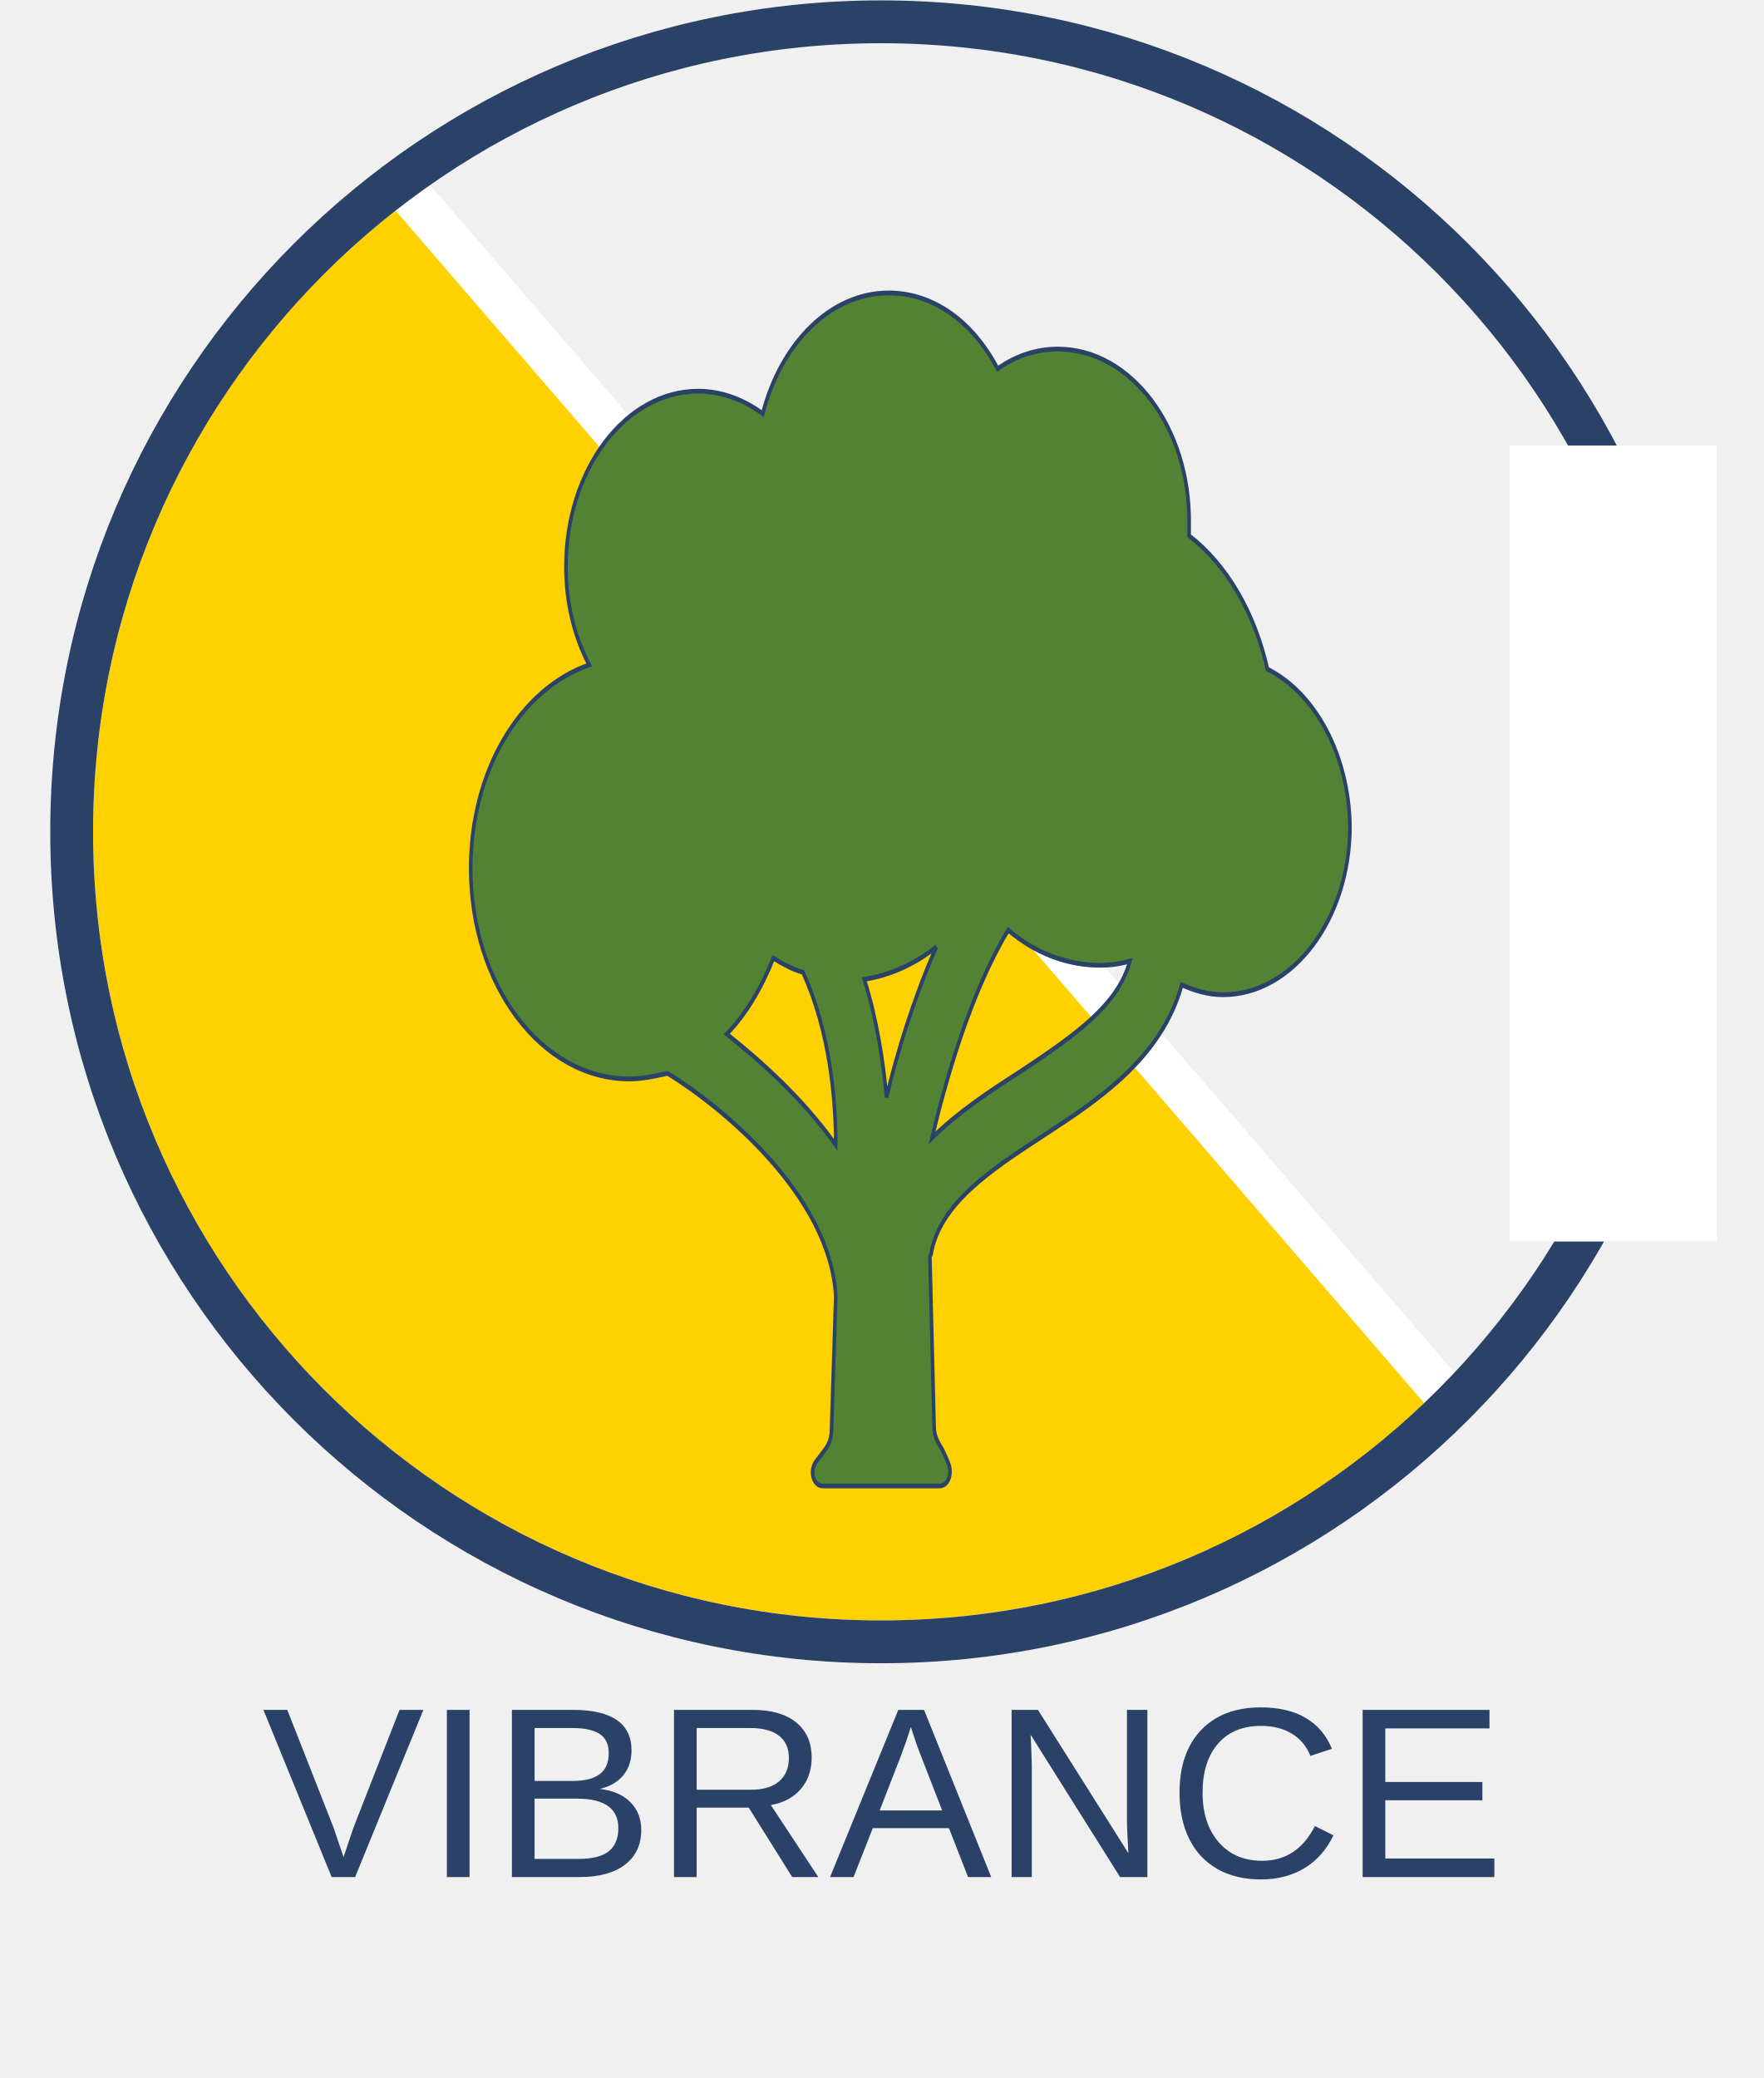
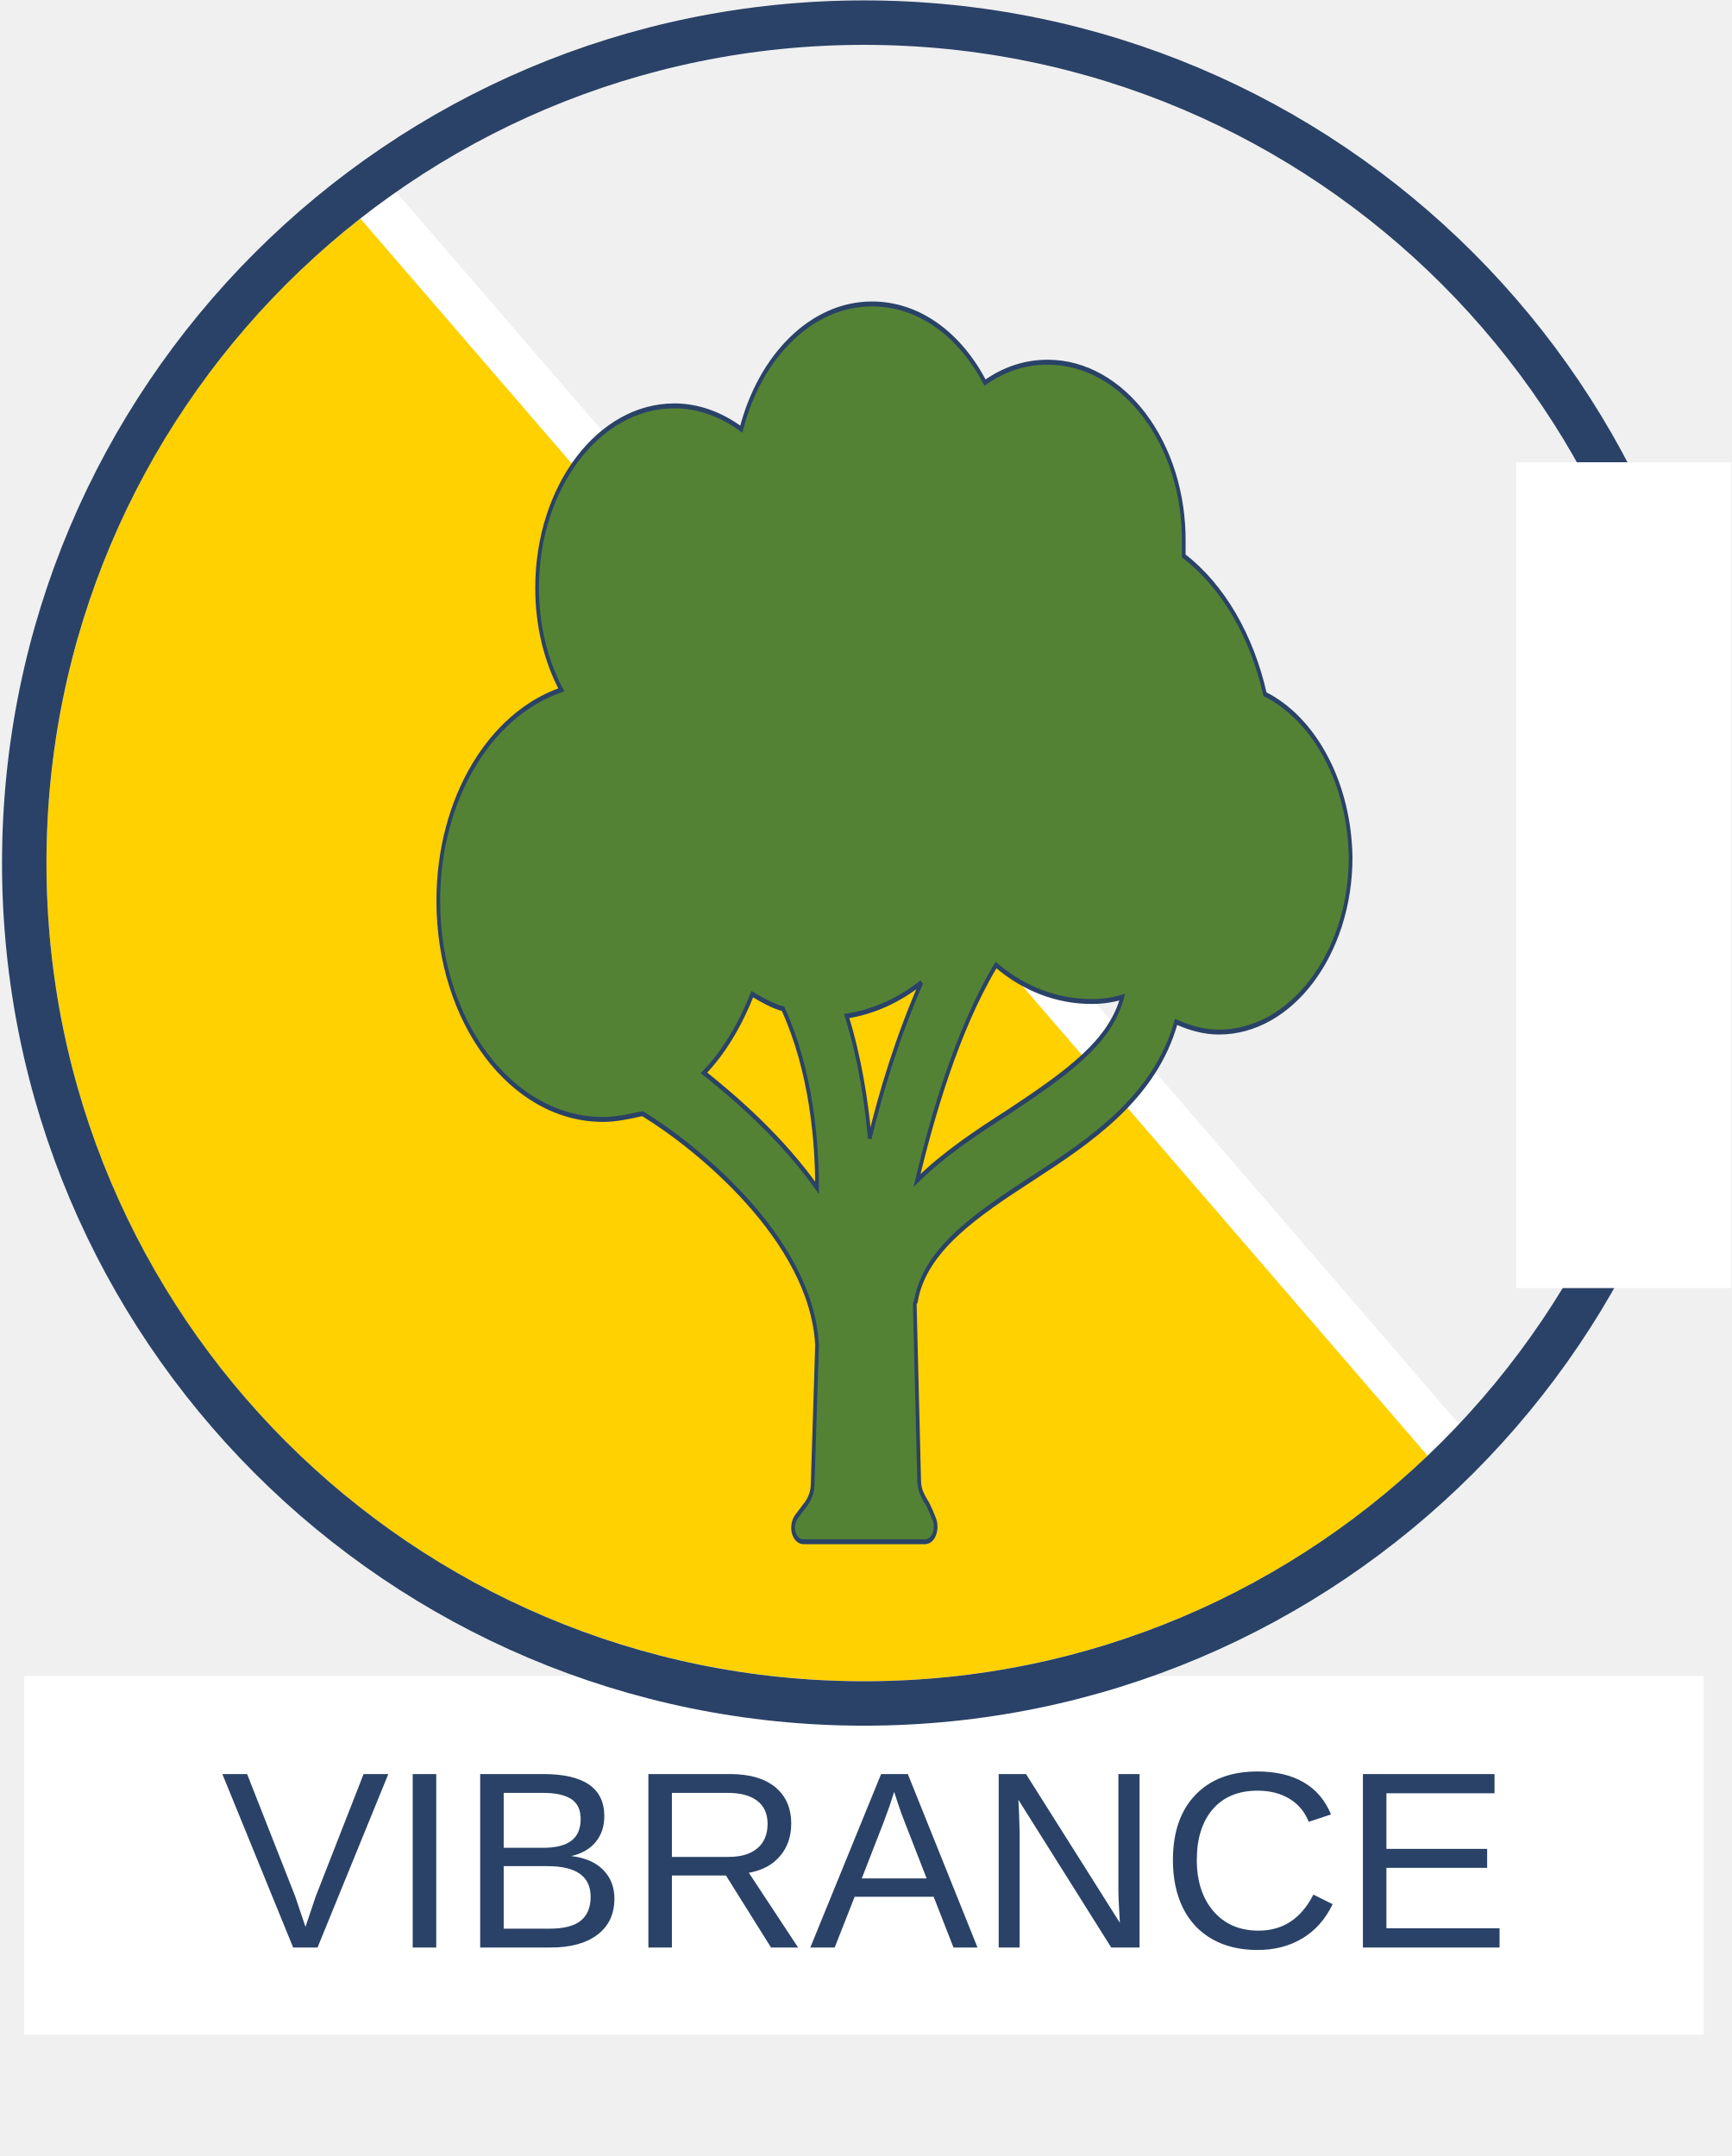
- <svg xmlns="http://www.w3.org/2000/svg" width="1132" height="1334" overflow="hidden">
+ <svg xmlns="http://www.w3.org/2000/svg" width="1071" height="1334" overflow="hidden">
  <defs>
    <clipPath id="clip0">
-       <rect x="1634" y="702" width="1132" height="1334" />
+       <rect x="1665" y="702" width="1071" height="1334" />
    </clipPath>
    <clipPath id="clip1">
      <rect x="1892" y="836" width="653" height="865" />
    </clipPath>
    <clipPath id="clip2">
      <rect x="1892" y="836" width="653" height="865" />
    </clipPath>
    <clipPath id="clip3">
      <rect x="1892" y="836" width="653" height="865" />
    </clipPath>
  </defs>
-   <g clip-path="url(#clip0)" transform="translate(-1634 -702)">
+   <g clip-path="url(#clip0)" transform="translate(-1665 -702)">
+     <rect x="1680" y="1739" width="1039" height="222" fill="#FFFFFF" />
+     <text fill="#2A4267" font-family="Arial,Arial_MSFontService,sans-serif" font-weight="400" font-size="156" transform="matrix(1 0 0 1 1801.87 1907)">VIBRANCE</text>
    <path d="M2567.02 1603.52C2364.24 1806.69 2035.31 1806.85 1832.33 1603.87 1629.36 1400.9 1629.2 1071.65 1831.98 868.481 1850.03 850.397 1869.39 833.67 1889.89 818.436Z" stroke="#FFFFFF" stroke-width="27.5" stroke-miterlimit="8" fill="#FFD100" fill-rule="evenodd" />
    <path d="M1680 1236C1680 948.812 1912.59 716 2199.5 716 2486.41 716 2719 948.812 2719 1236 2719 1523.19 2486.41 1756 2199.5 1756 1912.59 1756 1680 1523.19 1680 1236Z" stroke="#2A4267" stroke-width="27.5" stroke-miterlimit="8" fill="none" fill-rule="evenodd" />
    <rect x="2603" y="988" width="133" height="511" fill="#FFFFFF" />
    <g clip-path="url(#clip1)">
      <g clip-path="url(#clip2)">
        <g clip-path="url(#clip3)">
          <path d="M555.558 222.767C547.408 195.6 529.75 172.508 505.3 158.246 505.3 156.208 505.3 154.171 505.3 152.133 505.979 105.95 467.946 67.917 421.083 67.917 406.821 67.917 393.917 71.312 382.371 77.425 366.75 55.013 341.621 40.75 312.417 40.75 275.063 40.75 243.142 65.2 231.596 99.158 219.371 92.367 205.108 88.292 190.167 88.292 143.304 88.292 105.271 126.325 105.271 173.188 105.271 190.846 110.704 207.146 120.213 220.729 76.067 232.275 44.146 271.667 44.146 319.208 44.146 375.579 89.65 421.083 146.021 421.083 154.171 421.083 162.321 419.725 170.471 418.367 203.071 433.308 275.063 476.775 278.458 526.354L275.742 590.875C275.742 594.271 274.383 597.667 271.667 600.383L265.554 606.496C261.479 611.25 264.196 618.042 270.308 618.042L345.017 618.042C350.45 618.042 353.167 612.608 351.129 607.854 351.129 607.854 347.733 601.063 345.696 599.025 343.658 596.308 341.621 593.592 341.621 589.517L338.904 507.338C338.904 506.658 339.583 505.979 339.583 505.979 345.017 481.529 377.617 465.229 412.254 448.25 446.892 431.271 487.642 410.896 500.546 375.579 508.696 378.296 517.525 380.333 527.033 380.333 571.858 380.333 608.533 343.658 608.533 298.833 607.854 264.196 586.121 234.313 555.558 222.767ZM311.058 429.913C309.021 412.933 304.946 392.558 296.796 372.863 313.775 370.825 329.396 365.392 342.979 357.242 328.717 381.692 317.85 408.179 311.058 429.913ZM208.504 399.35C220.729 389.842 230.917 376.938 238.388 362.675 244.5 365.392 250.613 368.108 257.404 369.467 275.063 398.671 278.458 431.95 278.458 453.004 256.725 429.913 228.879 411.575 208.504 399.35ZM396.633 417.688C376.938 427.196 356.563 437.383 340.263 449.608 349.092 421.763 364.713 379.654 389.163 349.092 406.142 359.958 426.517 366.071 448.25 366.071 455.042 366.071 461.154 365.392 467.267 364.033 459.796 385.088 433.308 399.35 396.633 417.688Z" stroke="#2A4267" stroke-width="2.3" fill="#548235" transform="matrix(1 0 0 1.32669 1892 836)" />
        </g>
      </g>
    </g>
-     <text fill="#2A4267" font-family="Arial,Arial_MSFontService,sans-serif" font-weight="400" font-size="156" transform="matrix(1 0 0 1 1802.4 1907)">VIBRANCE</text>
  </g>
</svg>
